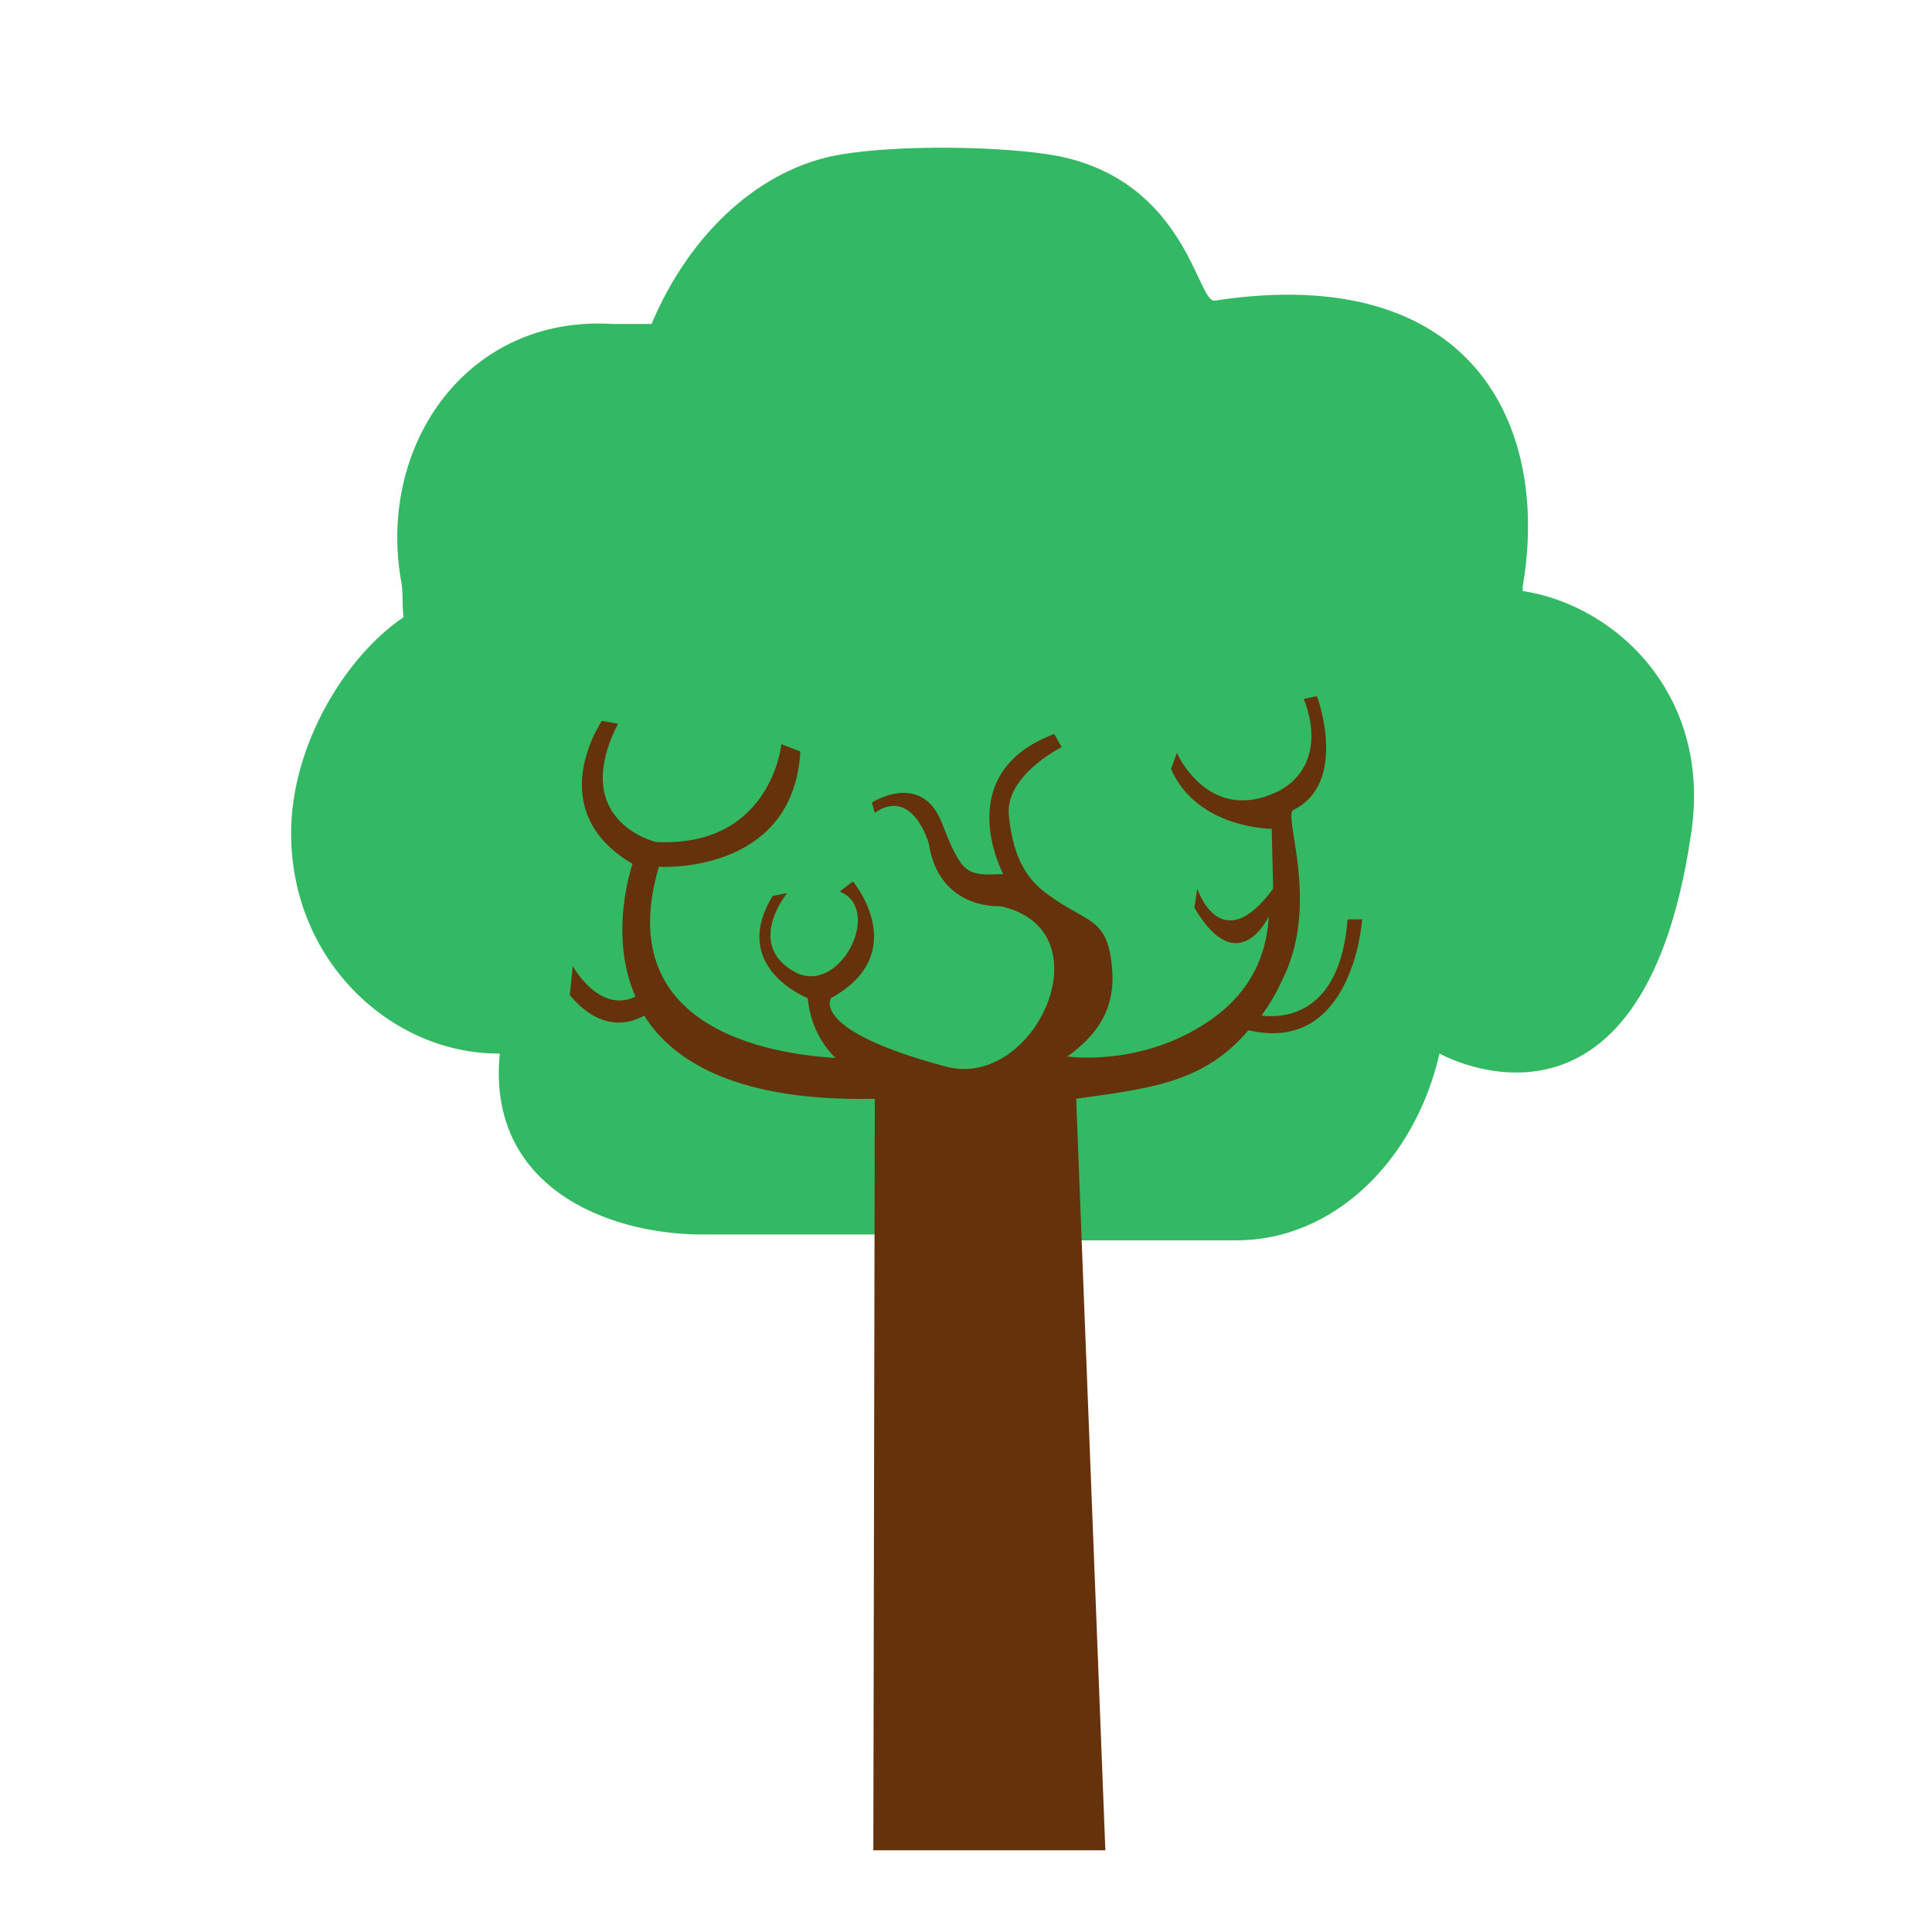
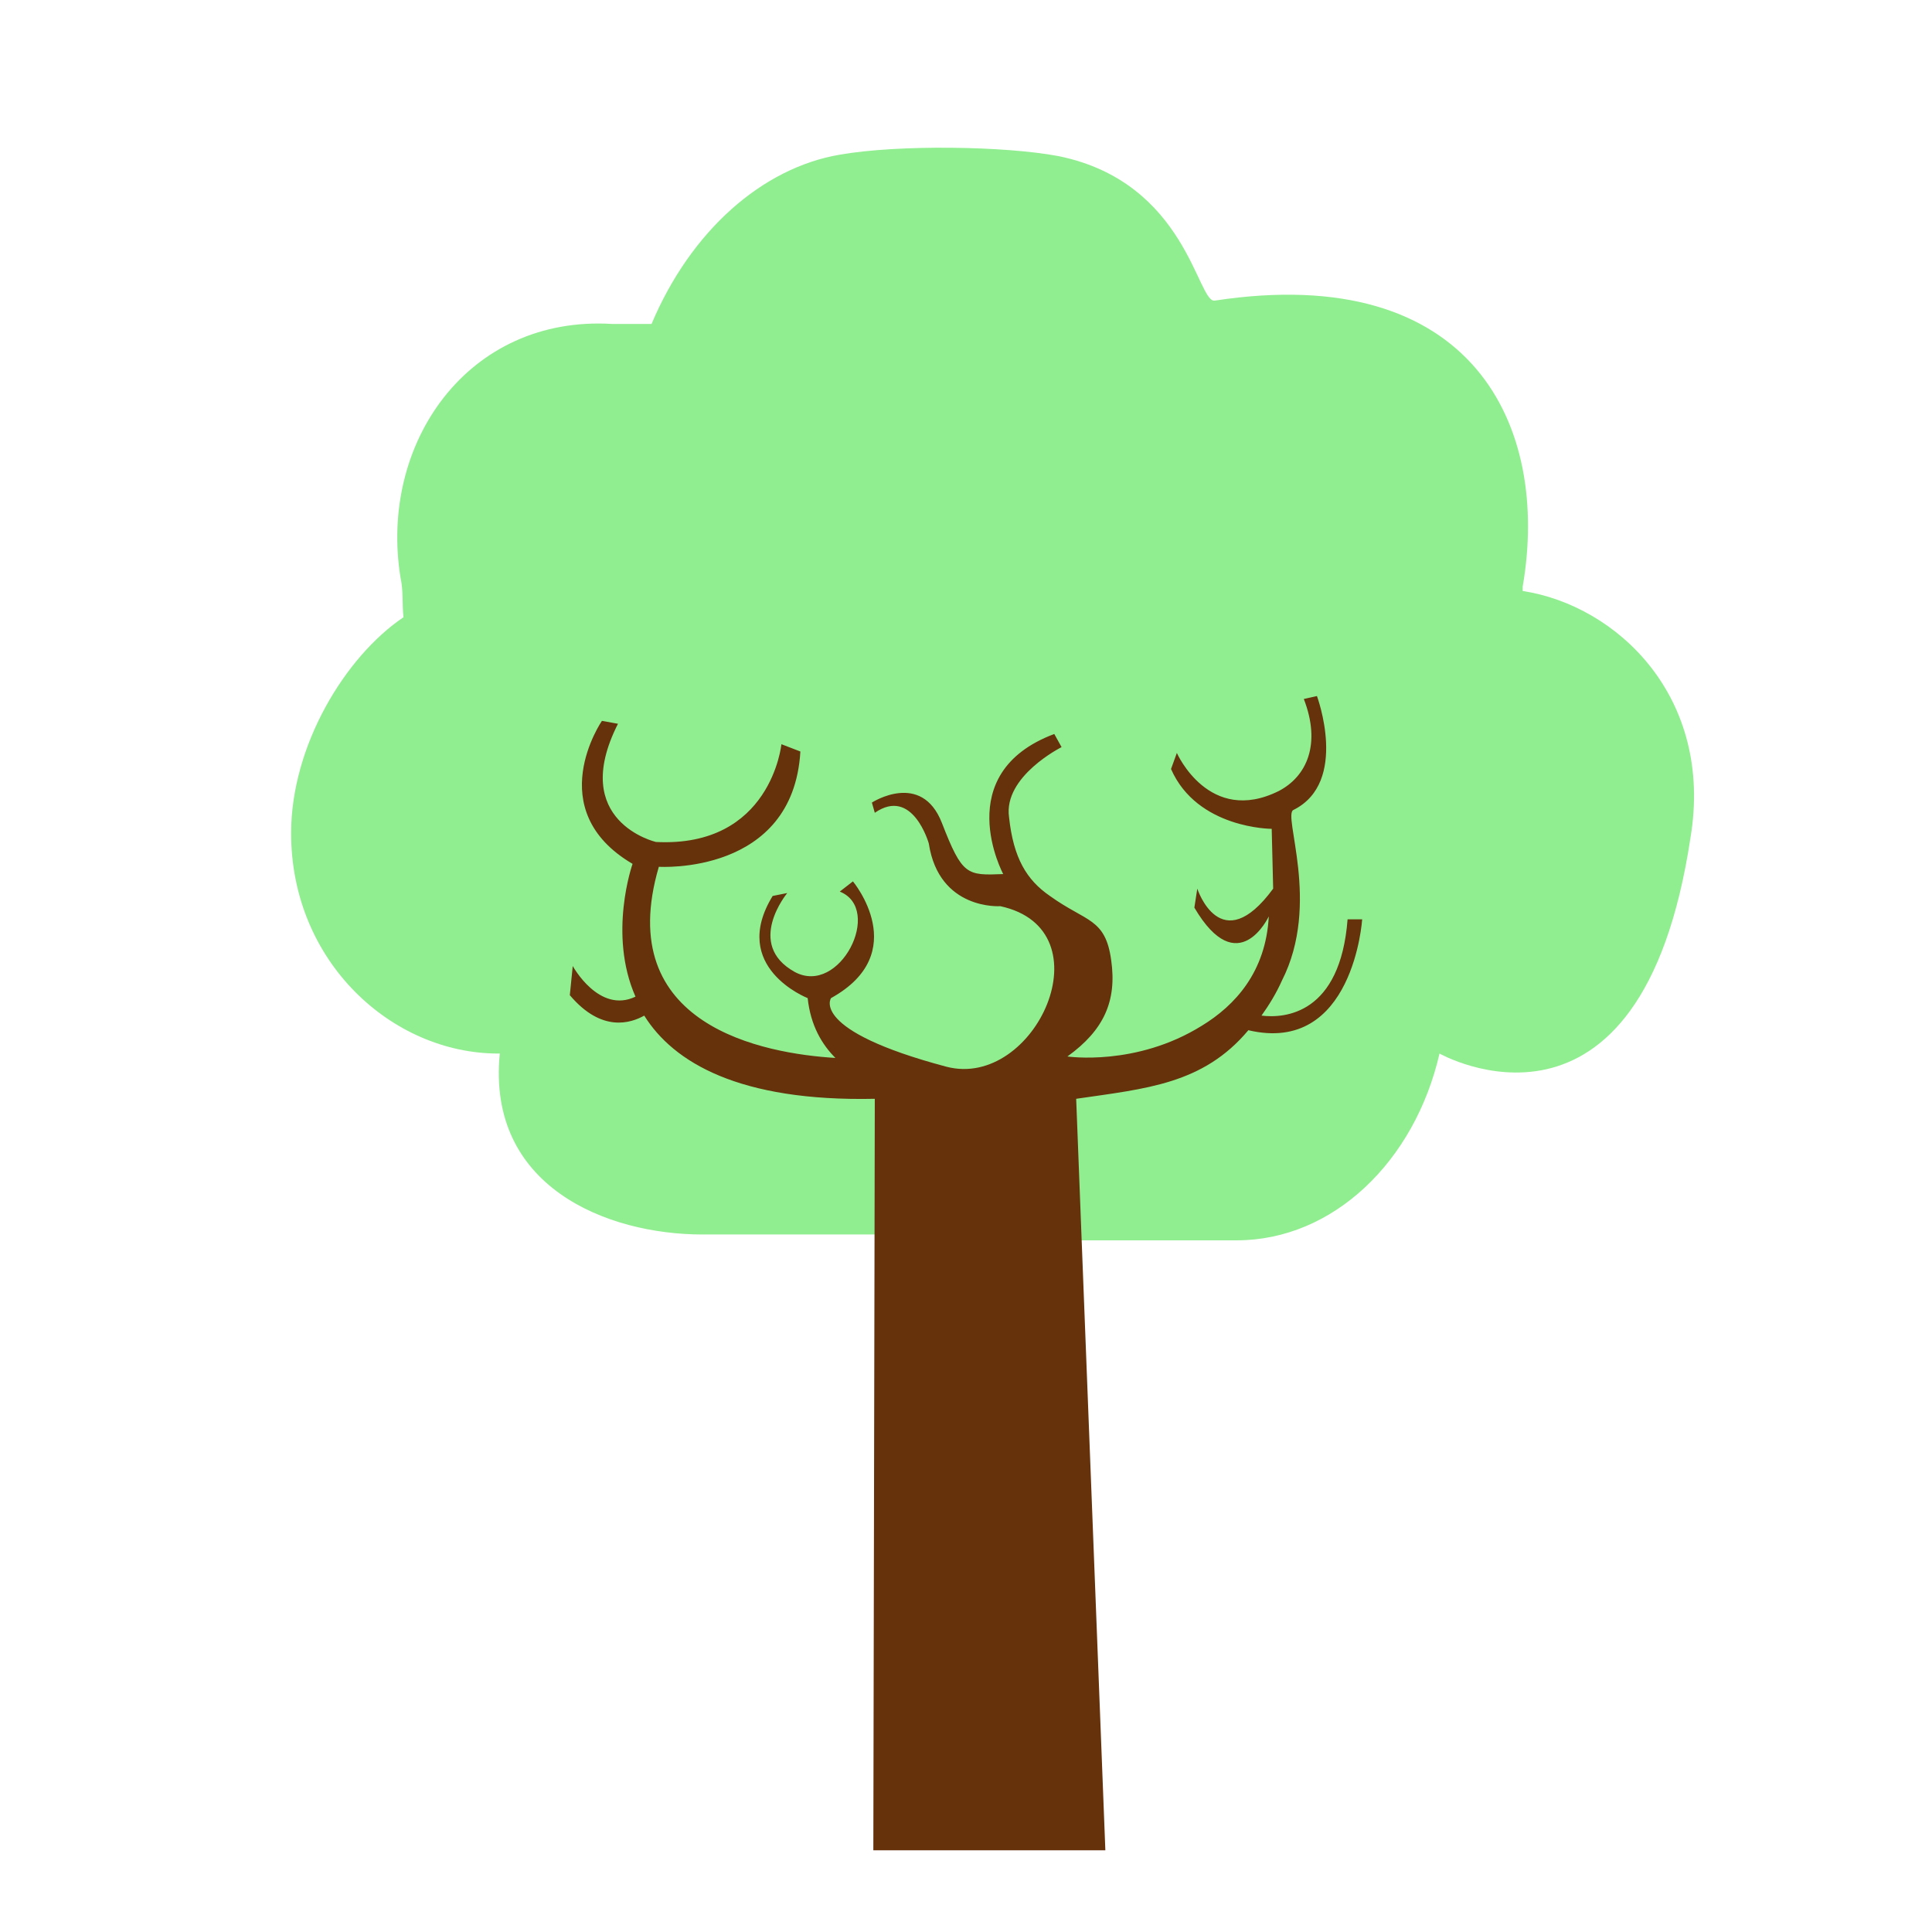
<svg xmlns="http://www.w3.org/2000/svg" width="800px" height="800px" viewBox="0 0 1024 1024" class="icon" version="1.1">
-   <path d="M807.057 313.233v-2.32c14.695-85.076-26.296-172.471-163.19-151.589-9.281 1.547-14.695-62.647-82.755-76.568-28.616-5.414-85.076-6.187-116.012-0.773-40.991 6.961-78.888 40.218-99.77 89.716H324.447c-76.568-4.64-123.746 63.42-112.145 134.574 1.547 6.961 0.773 13.921 1.547 20.882-30.937 20.882-59.553 68.06-59.553 114.465 0 68.06 53.366 116.785 109.825 116.785h0.773c-6.961 70.381 56.459 95.903 107.505 95.903H471.396c13.921 0 27.069-3.094 39.444-8.508 13.921 6.961 28.616 11.601 44.858 11.601h99.77c51.045 0 94.356-41.764 107.505-98.997 0 0 106.731 60.326 133.027-114.465 12.375-74.248-38.671-122.973-88.943-130.707z" fill="#33b864" />
+   <path d="M807.057 313.233v-2.32c14.695-85.076-26.296-172.471-163.19-151.589-9.281 1.547-14.695-62.647-82.755-76.568-28.616-5.414-85.076-6.187-116.012-0.773-40.991 6.961-78.888 40.218-99.77 89.716H324.447c-76.568-4.64-123.746 63.42-112.145 134.574 1.547 6.961 0.773 13.921 1.547 20.882-30.937 20.882-59.553 68.06-59.553 114.465 0 68.06 53.366 116.785 109.825 116.785h0.773c-6.961 70.381 56.459 95.903 107.505 95.903H471.396c13.921 0 27.069-3.094 39.444-8.508 13.921 6.961 28.616 11.601 44.858 11.601h99.77c51.045 0 94.356-41.764 107.505-98.997 0 0 106.731 60.326 133.027-114.465 12.375-74.248-38.671-122.973-88.943-130.707z" fill="#90ee90" />
  <path d="M714.248 487.251c-3.867 50.272-33.257 52.592-45.631 51.045 3.867-5.414 7.734-11.601 10.828-18.562 20.882-40.991 0-88.169 6.187-90.489 29.39-14.695 12.375-60.326 12.375-60.326l-6.961 1.547c9.281 23.976 1.547 40.991-13.148 48.725-37.124 18.562-54.139-20.109-54.139-20.109l-3.094 8.508c13.921 31.71 53.366 31.71 53.366 31.71l0.773 31.71c-27.843 37.897-40.218 0-40.218 0l-1.547 10.054c23.202 39.444 39.444 4.64 39.444 4.64-1.547 29.39-17.789 47.178-35.577 58.006-34.804 21.656-71.154 16.242-71.154 16.242 19.335-13.921 26.296-29.39 23.202-51.045-3.094-22.429-13.148-20.109-32.483-34.03-12.375-8.508-19.335-20.109-21.656-41.764-3.094-21.656 27.843-37.124 27.843-37.124l-3.867-6.961c-55.686 20.882-27.069 74.248-27.069 74.248-19.335 0.773-21.656 0.773-32.483-27.069-10.828-27.843-37.124-10.828-37.124-10.828l1.547 5.414c20.109-13.921 28.616 16.242 28.616 16.242 5.414 35.577 37.897 33.257 37.897 33.257 57.233 12.375 18.562 97.45-28.616 85.076-72.701-19.335-61.1-36.35-61.1-36.35 43.311-23.976 11.601-61.873 11.601-61.873l-6.961 5.414c23.202 9.281 0 55.686-23.976 42.538-26.296-14.695-3.867-41.764-3.867-41.764l-7.734 1.547c-23.202 37.897 18.562 54.139 18.562 54.139 1.547 14.695 7.734 24.749 14.695 31.71-37.897-2.32-118.332-17.015-93.583-101.317 0 0 71.154 4.64 75.021-61.1l-10.054-3.867s-5.414 54.912-66.514 51.819c0 0-46.405-10.828-20.109-62.647l-8.508-1.547s-32.483 47.178 16.242 75.795c0 0-13.148 37.124 1.547 70.381-19.335 9.281-33.257-16.242-33.257-16.242l-1.547 15.468c17.015 20.109 32.483 14.695 39.444 10.828 15.468 24.749 50.272 45.631 122.199 44.085l-0.773 398.308h122.973l-15.468-398.308c37.124-5.414 67.287-7.734 91.263-36.35 55.686 13.148 60.326-58.779 60.326-58.779h-7.734z" fill="#65320b" />
</svg>
